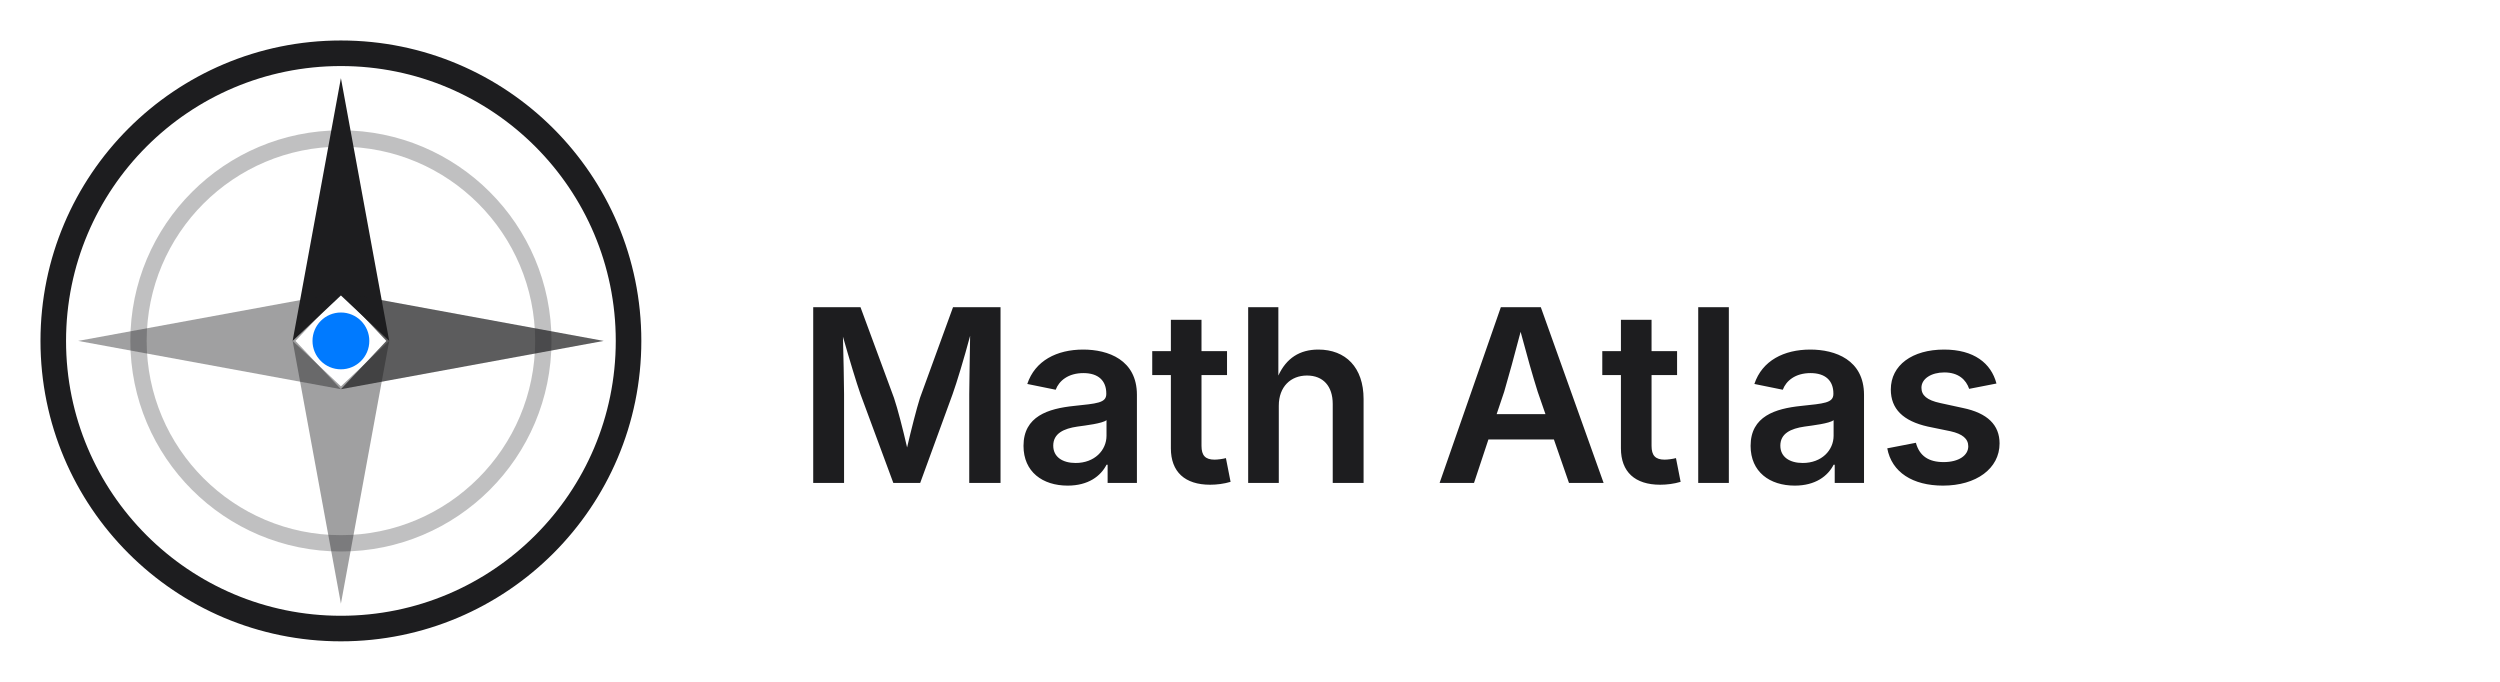
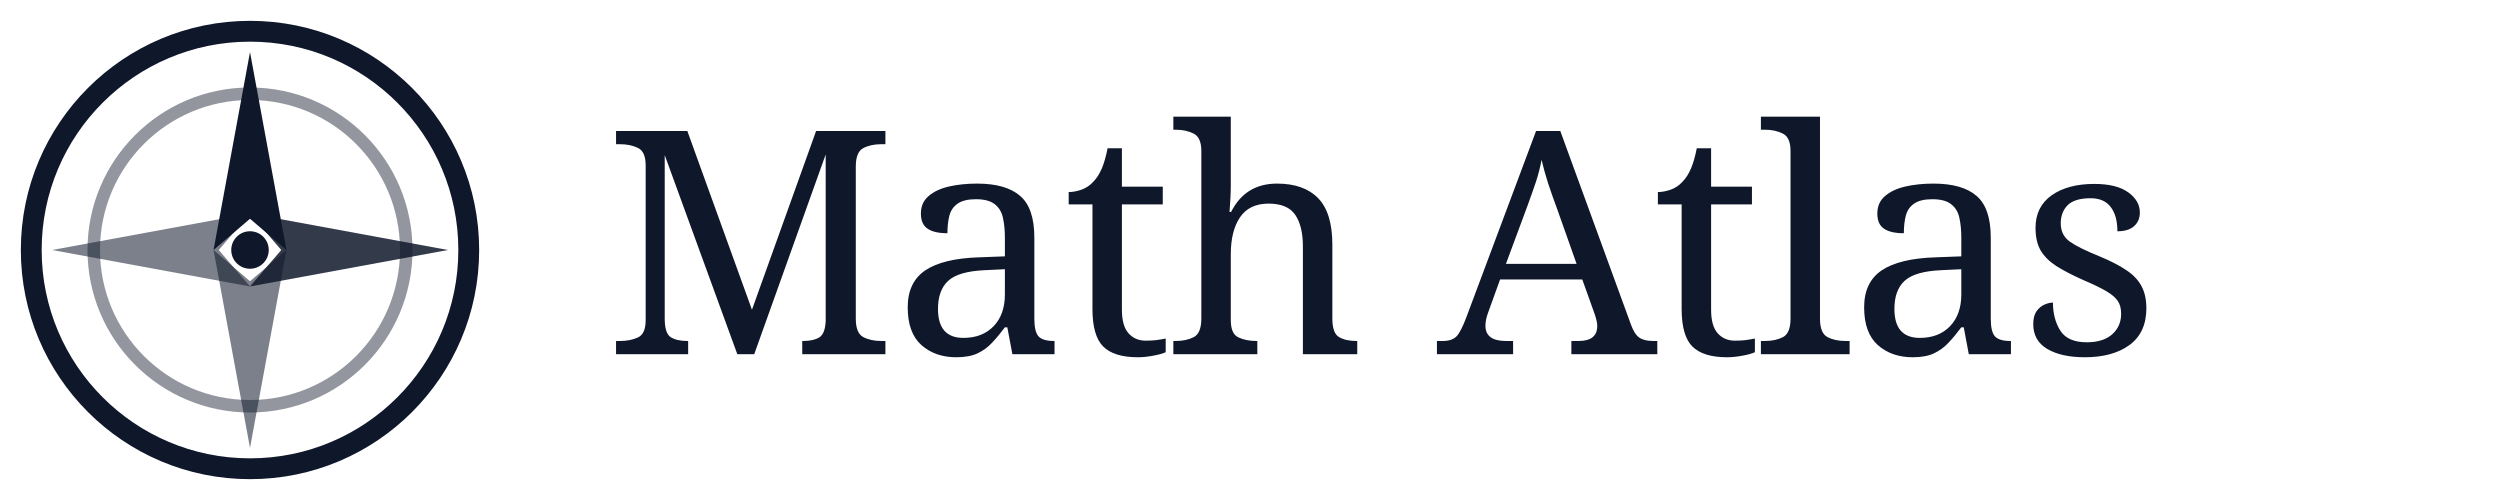
- <svg xmlns="http://www.w3.org/2000/svg" viewBox="0 0 176 48" role="img" aria-label="Math Atlas">
-   <style>
-     .ink { color: #1d1d1f; }
-     .accent { color: #007aff; }
-     .word {
-       fill: currentColor;
-       font: 600 17px/1 -apple-system, BlinkMacSystemFont, "Segoe UI", sans-serif;
-       letter-spacing: -.25px;
-     }
-     @media (prefers-color-scheme: dark) {
-       .ink { color: #f5f5f7; }
-       .accent { color: #0a84ff; }
-     }
-   </style>
-   <g class="ink" fill="none">
-     <circle cx="24" cy="24" r="20.25" stroke="currentColor" stroke-width="1.8" />
-     <circle cx="24" cy="24" r="14.25" stroke="currentColor" stroke-width="1.15" opacity=".28" />
-     <path d="M24 5.5 27.4 24 24 20.8 20.6 24Z" fill="currentColor" />
-     <path d="m24 42.5-3.4-18.5 3.4 3.2 3.4-3.2Z" fill="currentColor" opacity=".42" />
-     <path d="m42.5 24-18.5 3.4 3.2-3.4-3.2-3.4Z" fill="currentColor" opacity=".72" />
-     <path d="m5.5 24 18.5-3.4-3.2 3.4 3.2 3.4Z" fill="currentColor" opacity=".42" />
-     <text class="word" x="56" y="34">Math Atlas</text>
+ <svg xmlns="http://www.w3.org/2000/svg" viewBox="0 0 240 48" fill="none">
+   <g transform="translate(0,0)">
+     <circle cx="24" cy="24" r="21" stroke="#0F172A" stroke-width="2" />
+     <circle cx="24" cy="24" r="15" stroke="#0F172A" stroke-width="1.2" opacity="0.45" />
+     <path d="M24 5 L27.5 24 L24 21 L20.5 24 Z" fill="#0F172A" />
+     <path d="M24 43 L20.5 24 L24 27 L27.5 24 Z" fill="#0F172A" opacity="0.55" />
+     <path d="M43 24 L24 27.5 L27 24 L24 20.5 Z" fill="#0F172A" opacity="0.85" />
+     <path d="M5 24 L24 20.5 L21 24 L24 27.5 Z" fill="#0F172A" opacity="0.55" />
+     <circle cx="24" cy="24" r="1.8" fill="#0F172A" />
  </g>
-   <circle class="accent" cx="24" cy="24" r="2" fill="currentColor" />
+   <text x="58" y="34" font-family="DM Serif Display, Georgia, serif" font-size="30" fill="#0F172A" letter-spacing="-0.5">Math Atlas</text>
</svg>
